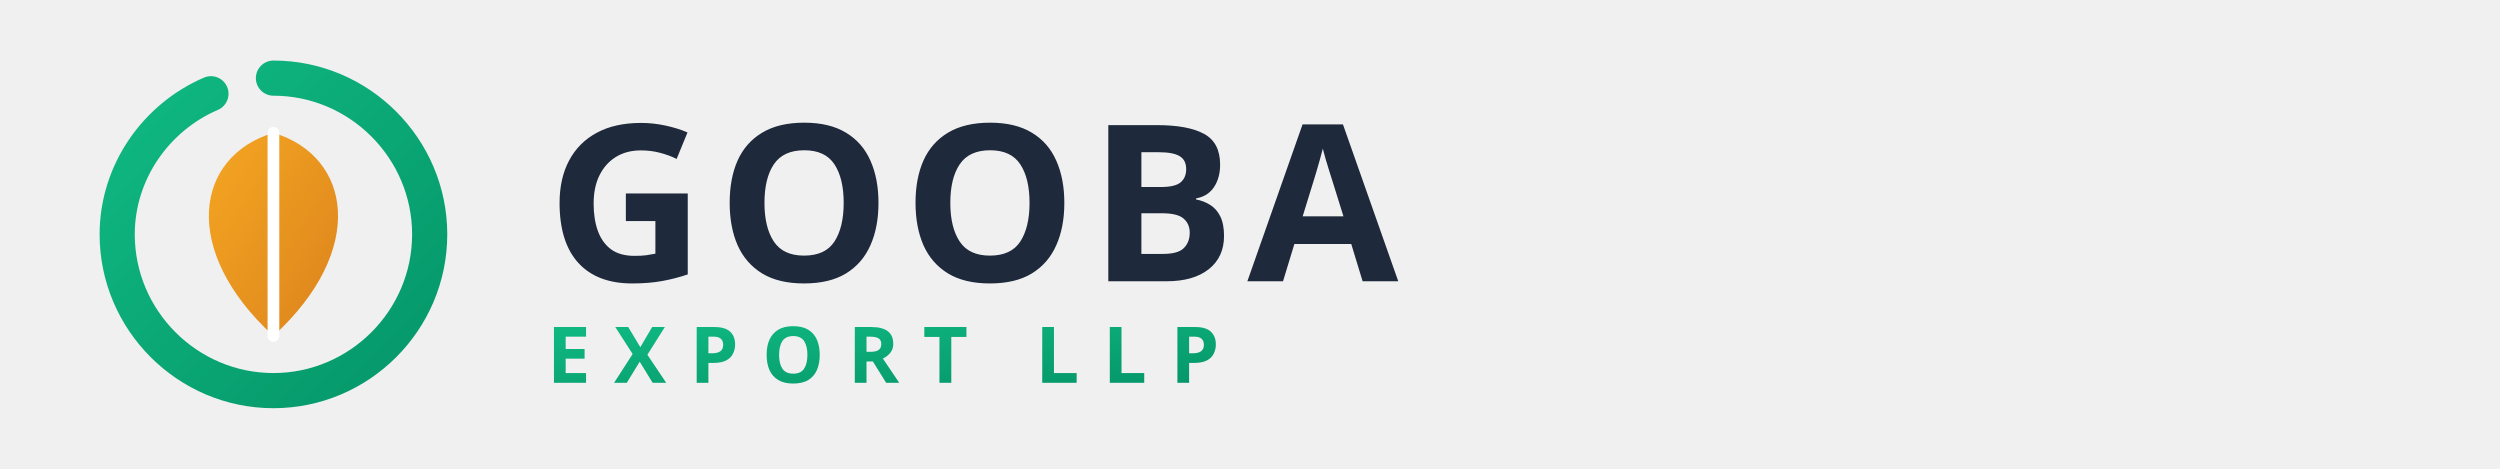
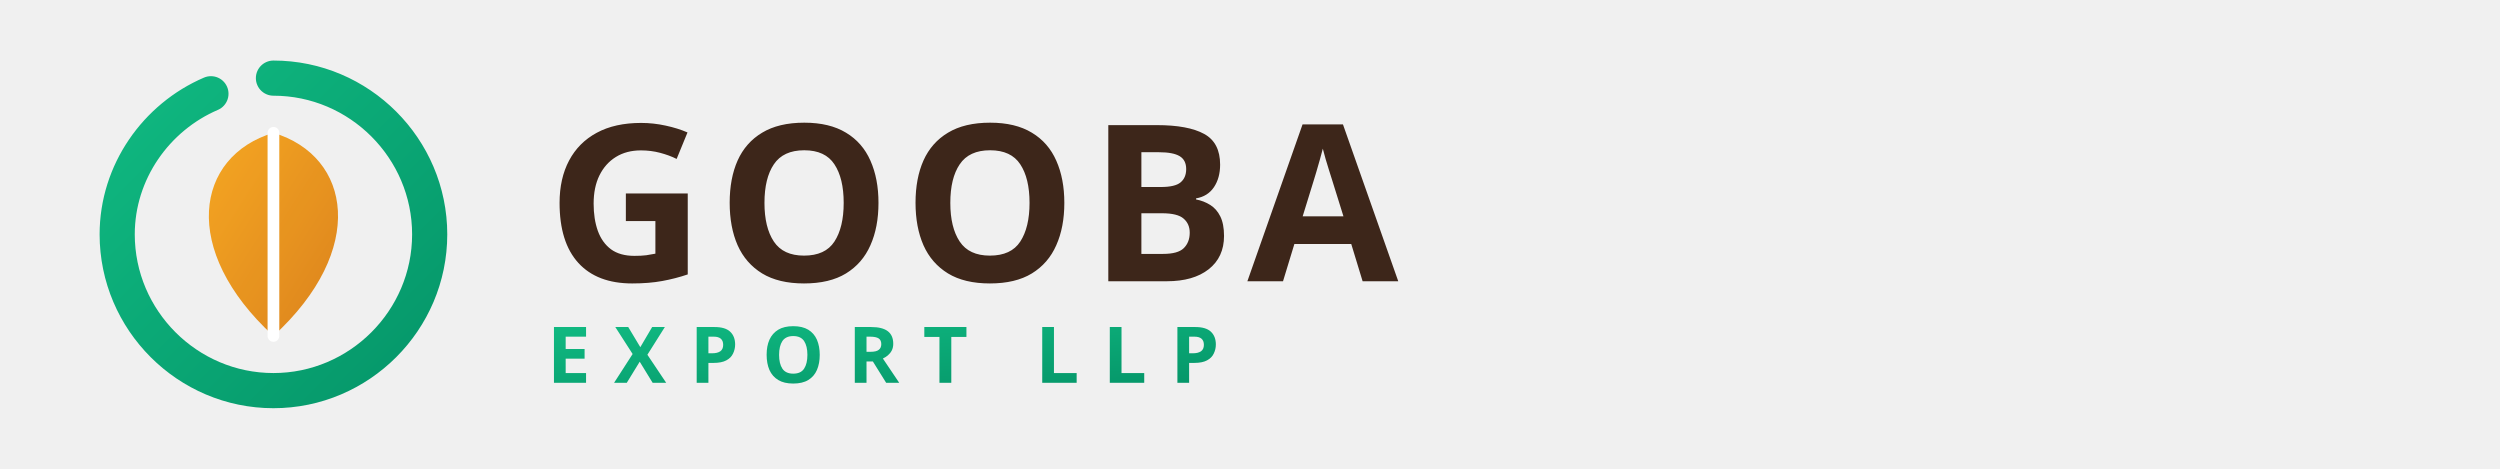
<svg xmlns="http://www.w3.org/2000/svg" viewBox="0 0 320 60" width="100%" height="100%">
  <defs>
    <linearGradient id="gooba-green" x1="0%" y1="0%" x2="100%" y2="100%">
      <stop offset="0%" stop-color="#10b981" />
      <stop offset="100%" stop-color="#059669" />
    </linearGradient>
    <linearGradient id="gooba-amber" x1="0%" y1="0%" x2="100%" y2="100%">
      <stop offset="0%" stop-color="#f59e0b" />
      <stop offset="100%" stop-color="#d97706" />
    </linearGradient>
  </defs>
  <g transform="translate(10, 5)">
    <path d="M 25,5 C 36,5 45,14 45,25 C 45,36 36,45 25,45 C 14,45 5,36 5,25 C 5,17 10,10 17,7" stroke="url(#gooba-green)" stroke-width="4.5" stroke-linecap="round" fill="none" />
    <path d="M 25,12 C 15,15 13,27 25,38 C 37,27 35,15 25,12 Z" fill="url(#gooba-amber)" opacity="0.9" />
    <path d="M 25,12 L 25,38" stroke="#ffffff" stroke-width="1.5" stroke-linecap="round" />
  </g>
-   <text x="70" y="36" font-family="'Outfit', 'Segoe UI', sans-serif" font-size="28" font-weight="900" fill="#1e293b" letter-spacing="1.5">GOOBA</text>
+   <text x="70" y="36" font-family="'Outfit', 'Segoe UI', sans-serif" font-size="28" font-weight="900" fill="#3d261a" letter-spacing="1.5">GOOBA</text>
  <text x="70" y="49" font-family="'Outfit', 'Segoe UI', sans-serif" font-size="10" font-weight="700" fill="url(#gooba-green)" letter-spacing="3">EXPORT LLP</text>
</svg>
